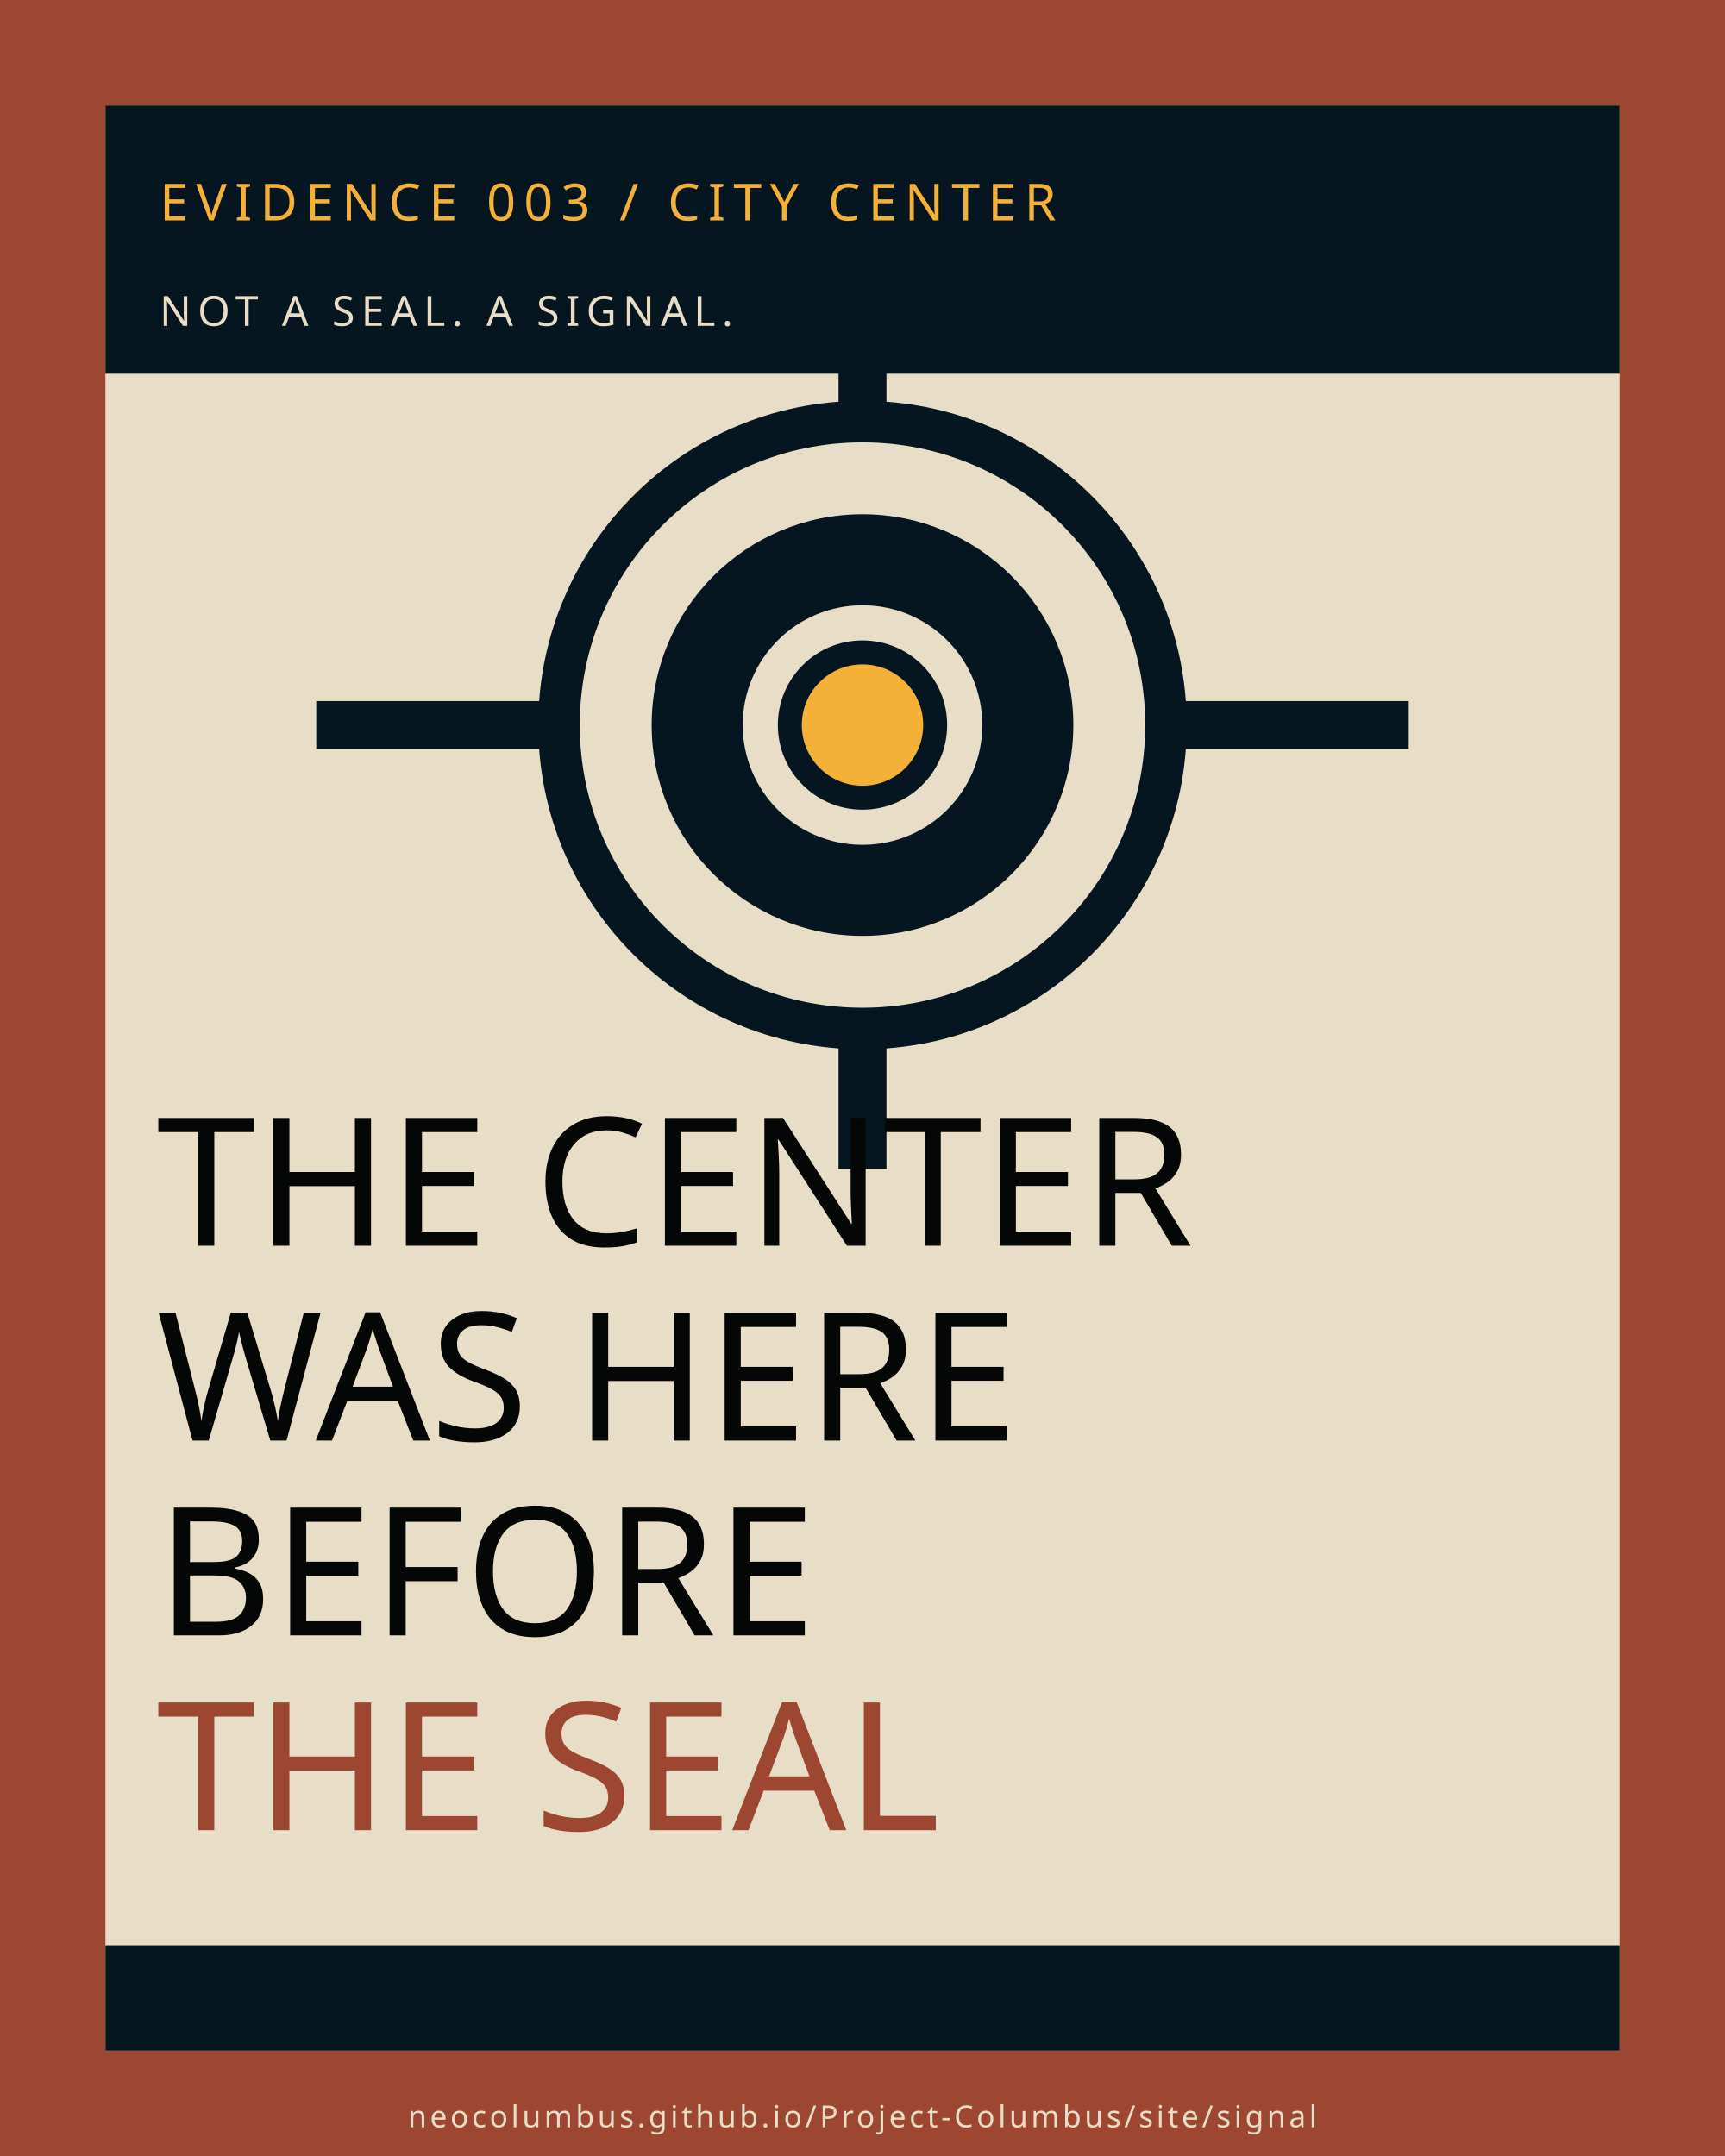
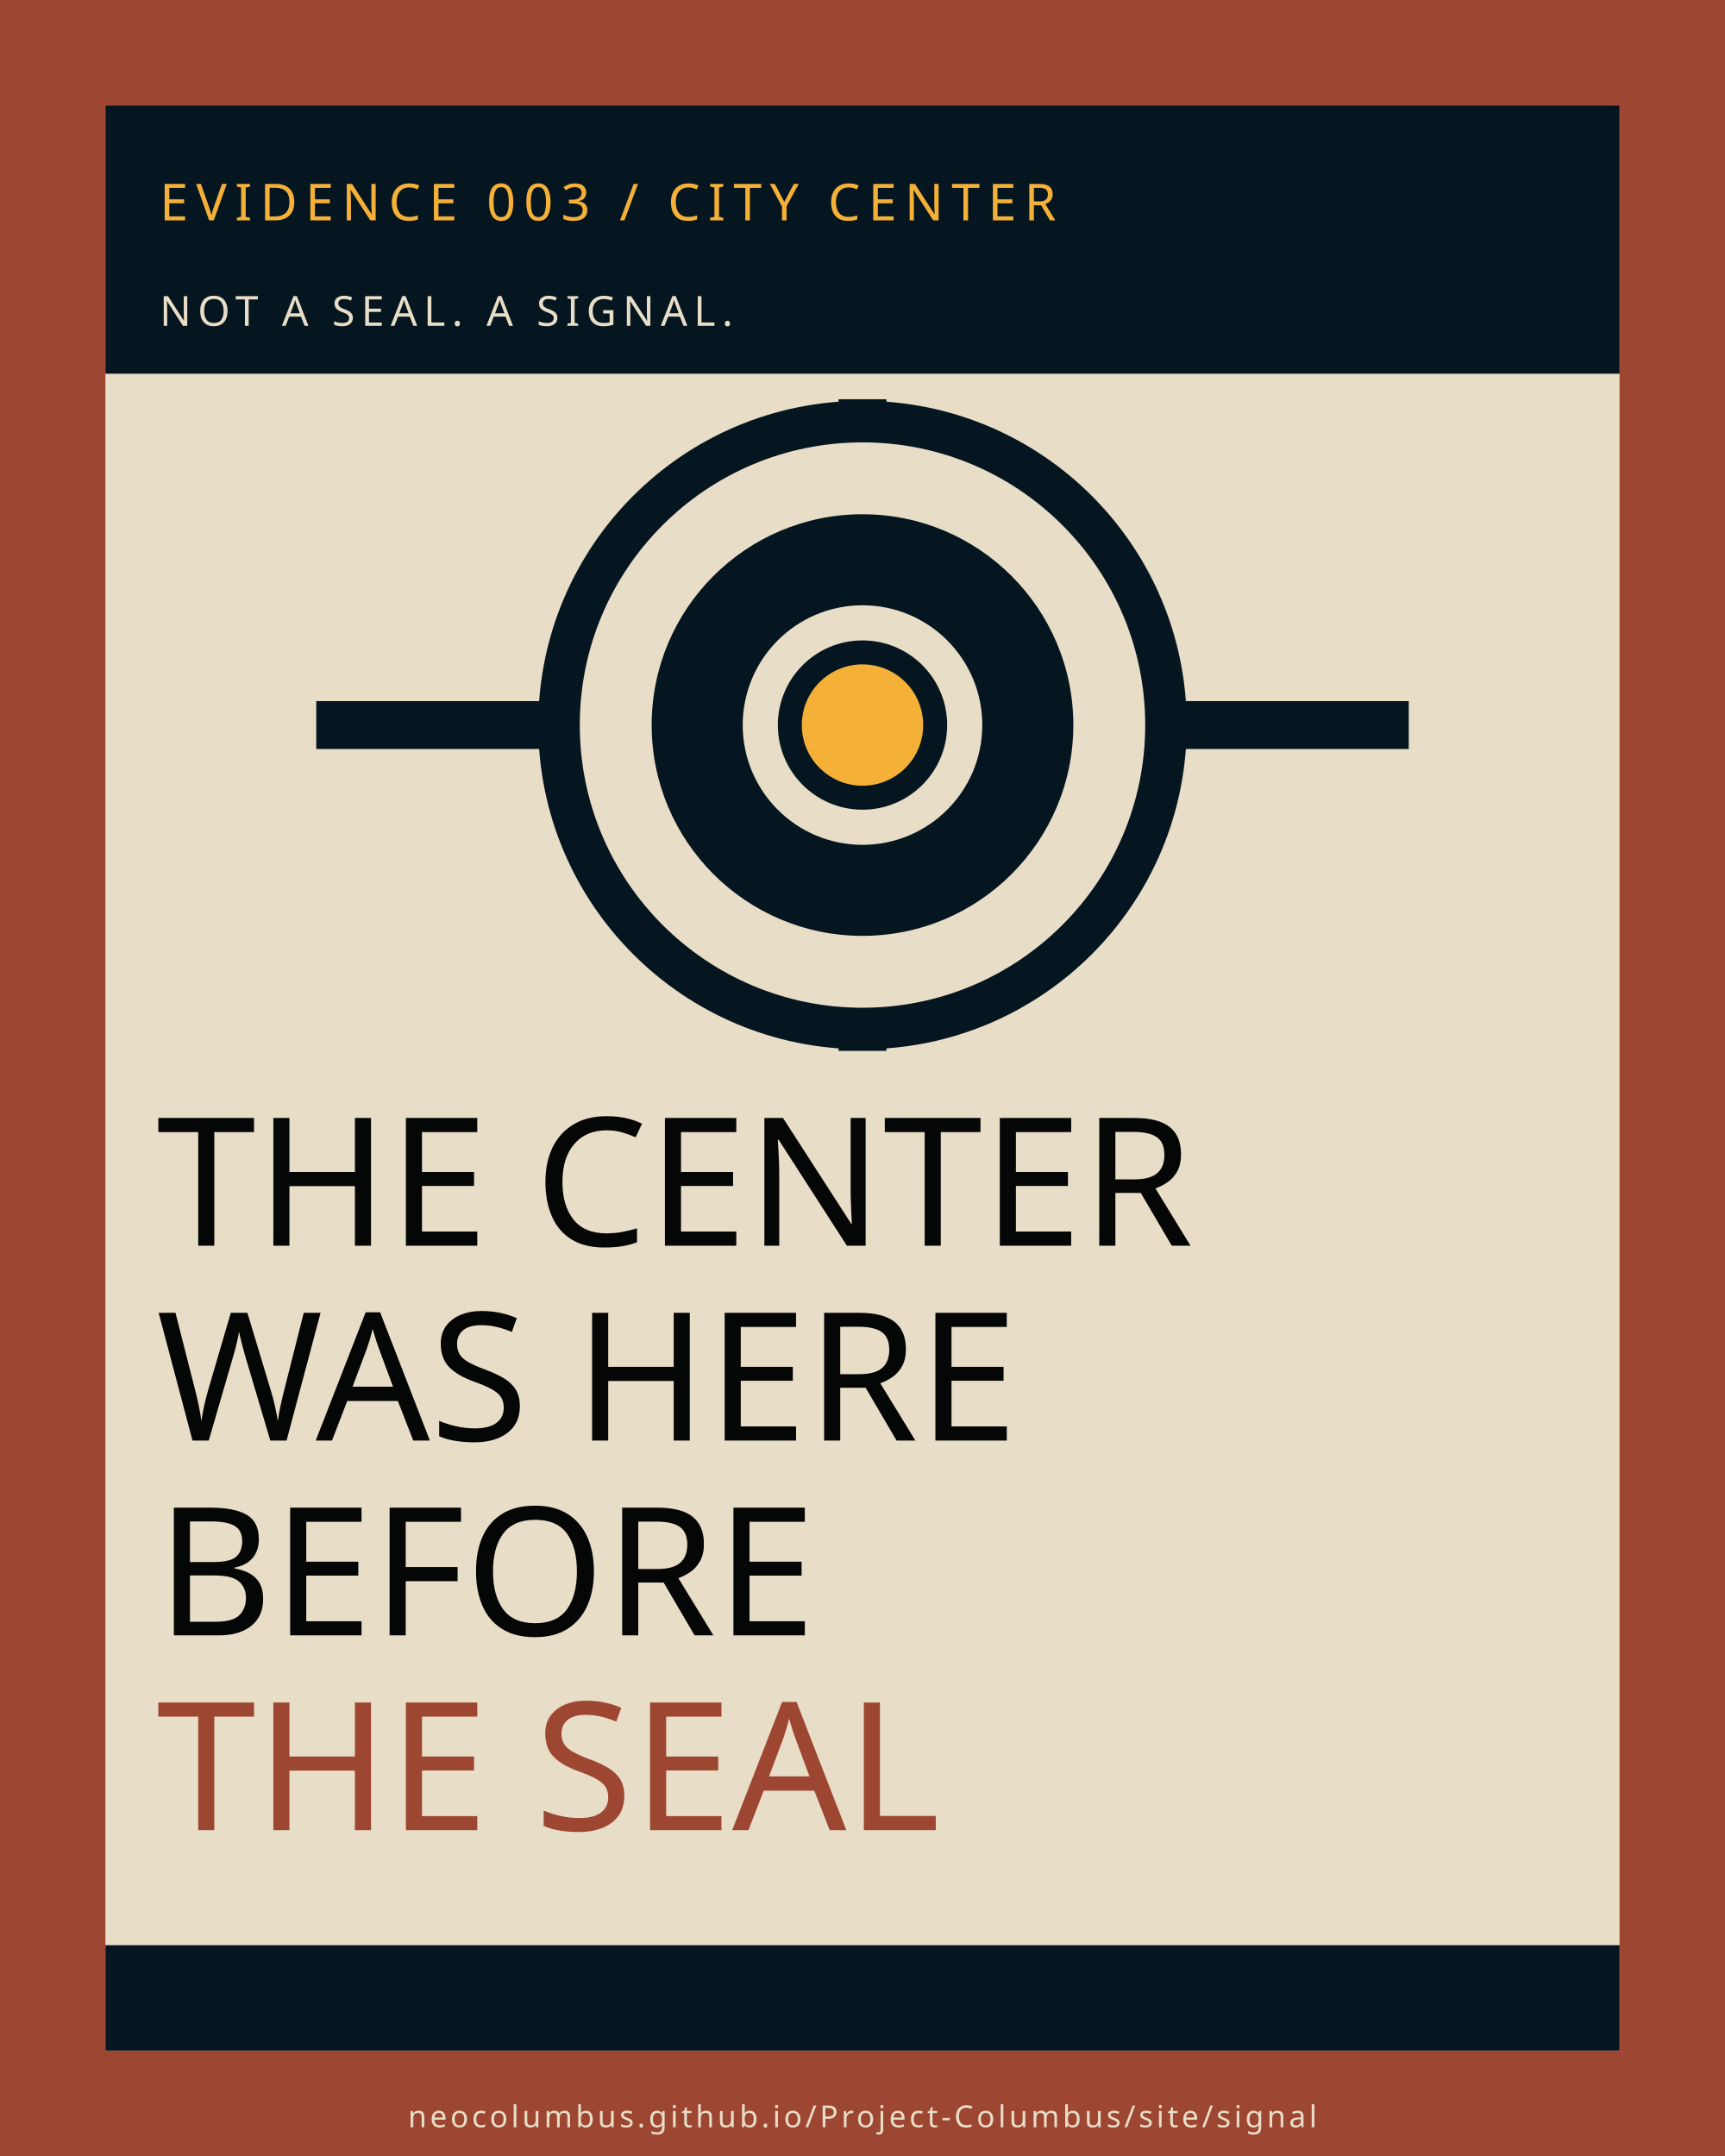
<svg xmlns="http://www.w3.org/2000/svg" viewBox="0 0 1080 1350" role="img" aria-labelledby="title desc">
  <rect width="1080" height="1350" fill="#9D4732" />
  <rect x="66" y="66" width="948" height="1218" fill="#E8DDC7" />
  <rect x="66" y="66" width="948" height="168" fill="#061620" />
  <text x="100" y="138" fill="#F4B037" font-family="Arial Black, Impact, sans-serif" font-size="32" letter-spacing="5">EVIDENCE 003 / CITY CENTER</text>
  <text x="100" y="204" fill="#E8DDC7" font-family="Arial Black, Impact, sans-serif" font-size="26" letter-spacing="4">NOT A SEAL. A SIGNAL.</text>
  <g transform="translate(540 454)">
    <rect x="-342" y="-15" width="684" height="30" fill="#061620" />
-     <rect x="-15" y="-282" width="30" height="560" fill="#061620" />
+     <rect x="-15" y="-204" width="30" height="408" fill="#061620" />
    <circle r="190" fill="#E8DDC7" stroke="#061620" stroke-width="26" />
    <circle r="132" fill="#061620" />
    <circle r="64" fill="none" stroke="#E8DDC7" stroke-width="22" />
    <circle r="38" fill="#F4B037" />
  </g>
  <text x="98" y="780" fill="#050606" font-family="Impact, Arial Black, sans-serif" font-size="112">THE CENTER</text>
  <text x="98" y="902" fill="#050606" font-family="Impact, Arial Black, sans-serif" font-size="112">WAS HERE</text>
  <text x="98" y="1024" fill="#050606" font-family="Impact, Arial Black, sans-serif" font-size="112">BEFORE</text>
  <text x="98" y="1146" fill="#9D4732" font-family="Impact, Arial Black, sans-serif" font-size="112">THE SEAL</text>
  <rect x="66" y="1218" width="948" height="66" fill="#061620" />
  <text x="540" y="1332" text-anchor="middle" fill="#E8DDC7" font-family="Arial Black, Impact, sans-serif" font-size="19" letter-spacing="2">neocolumbus.github.io/Project-Columbus/site/signal</text>
</svg>
